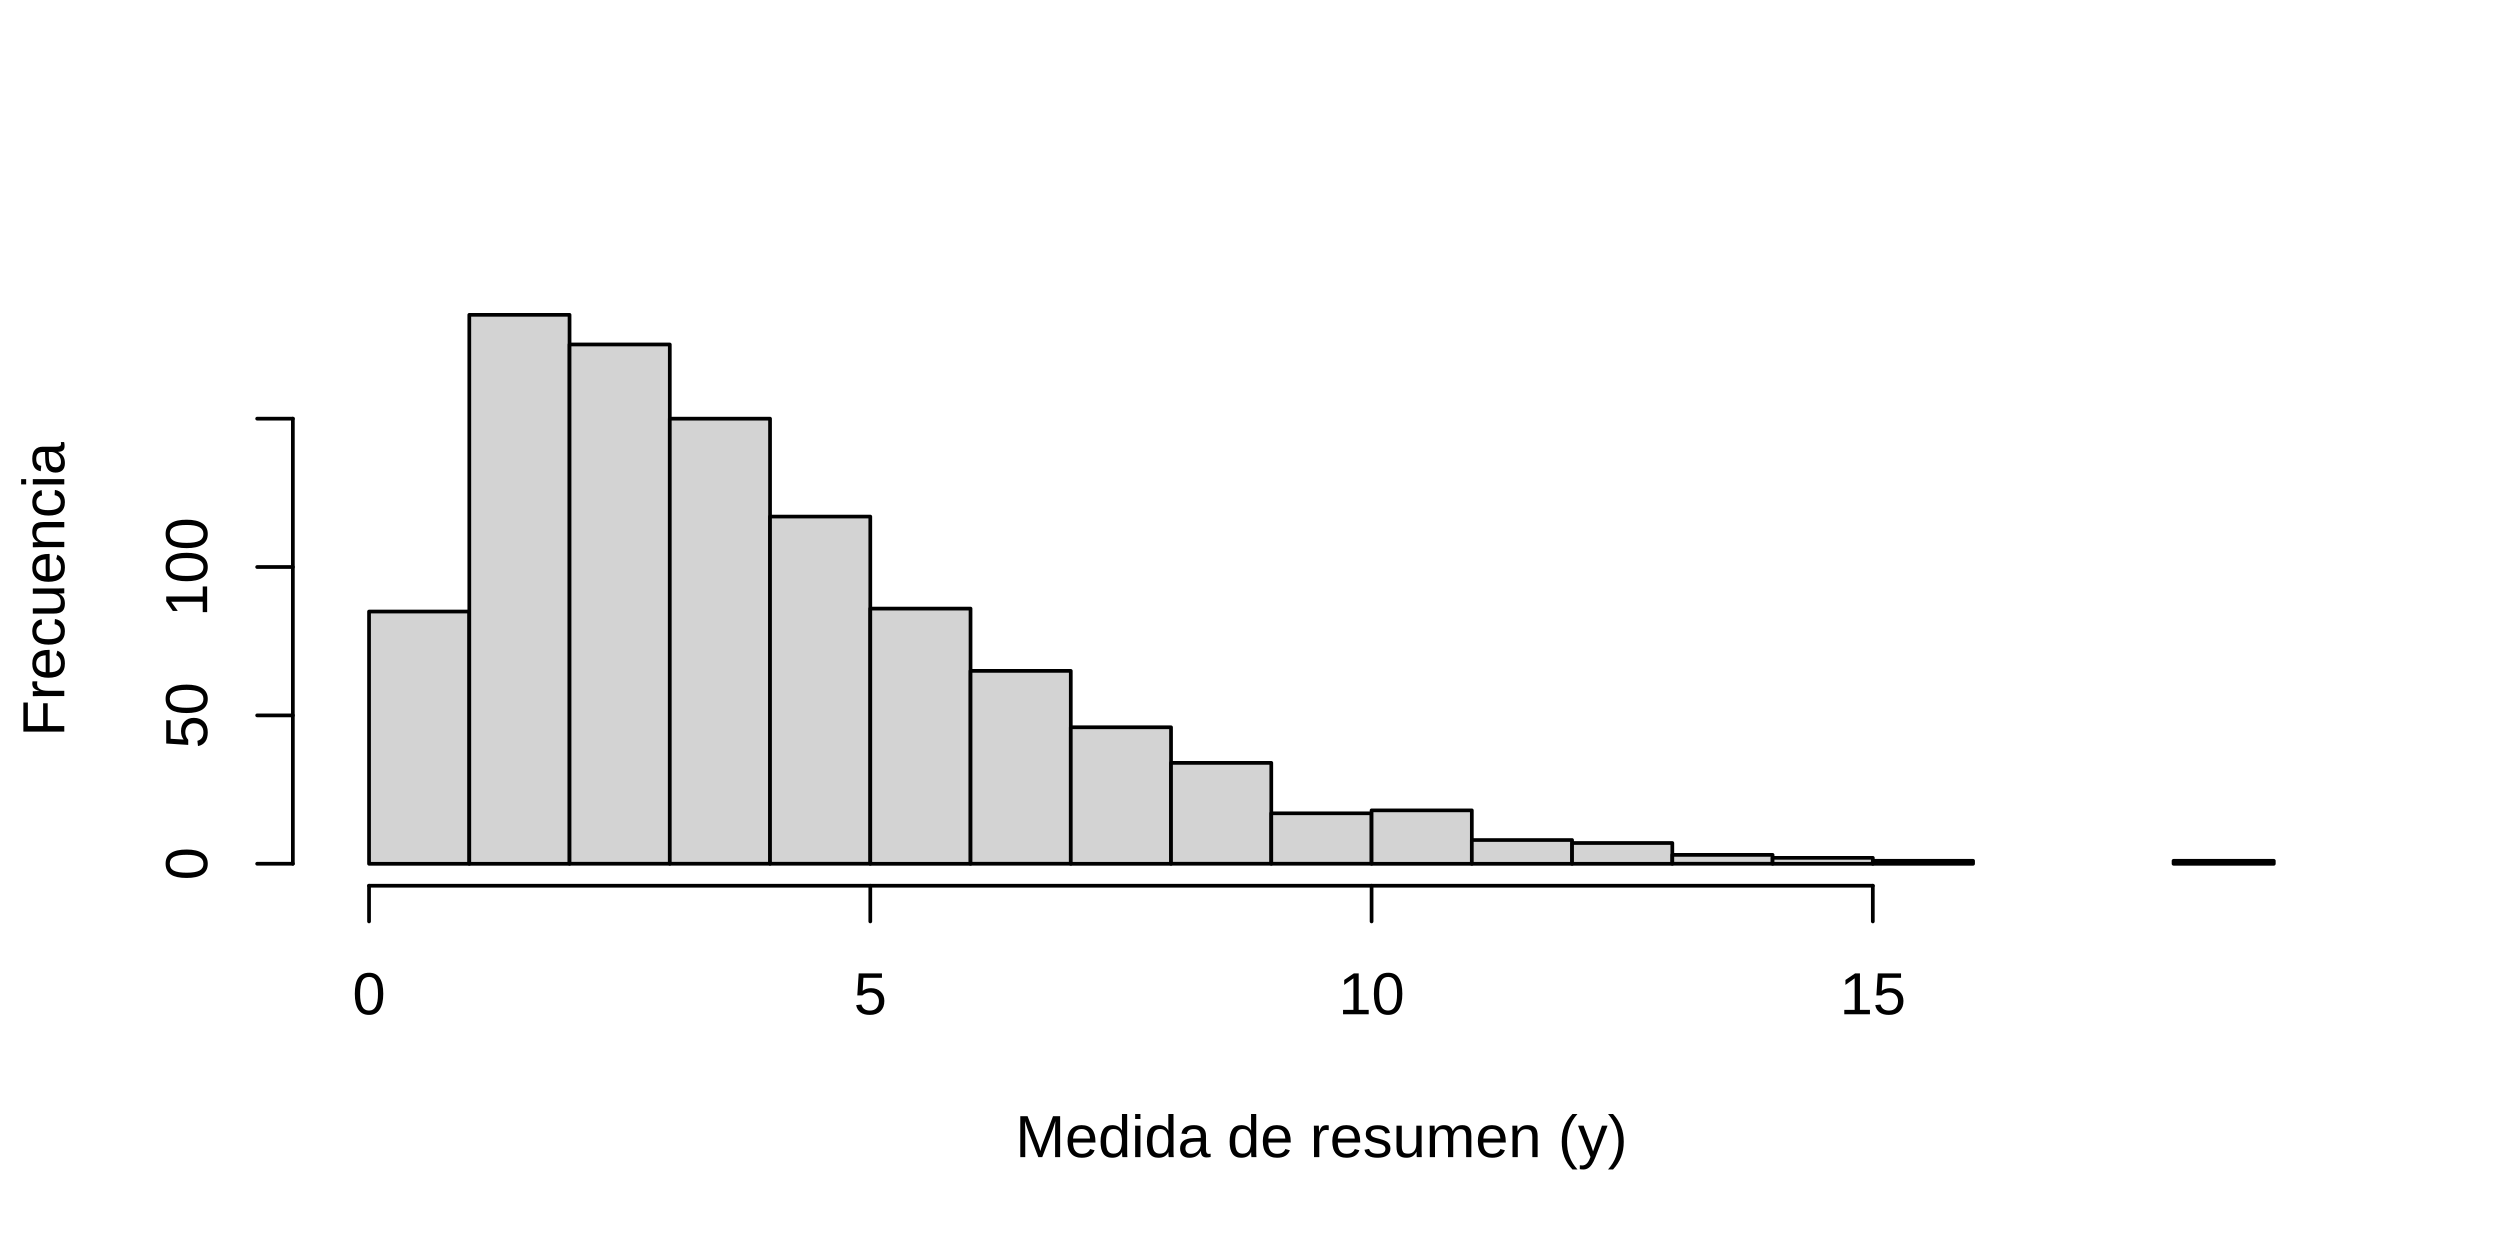
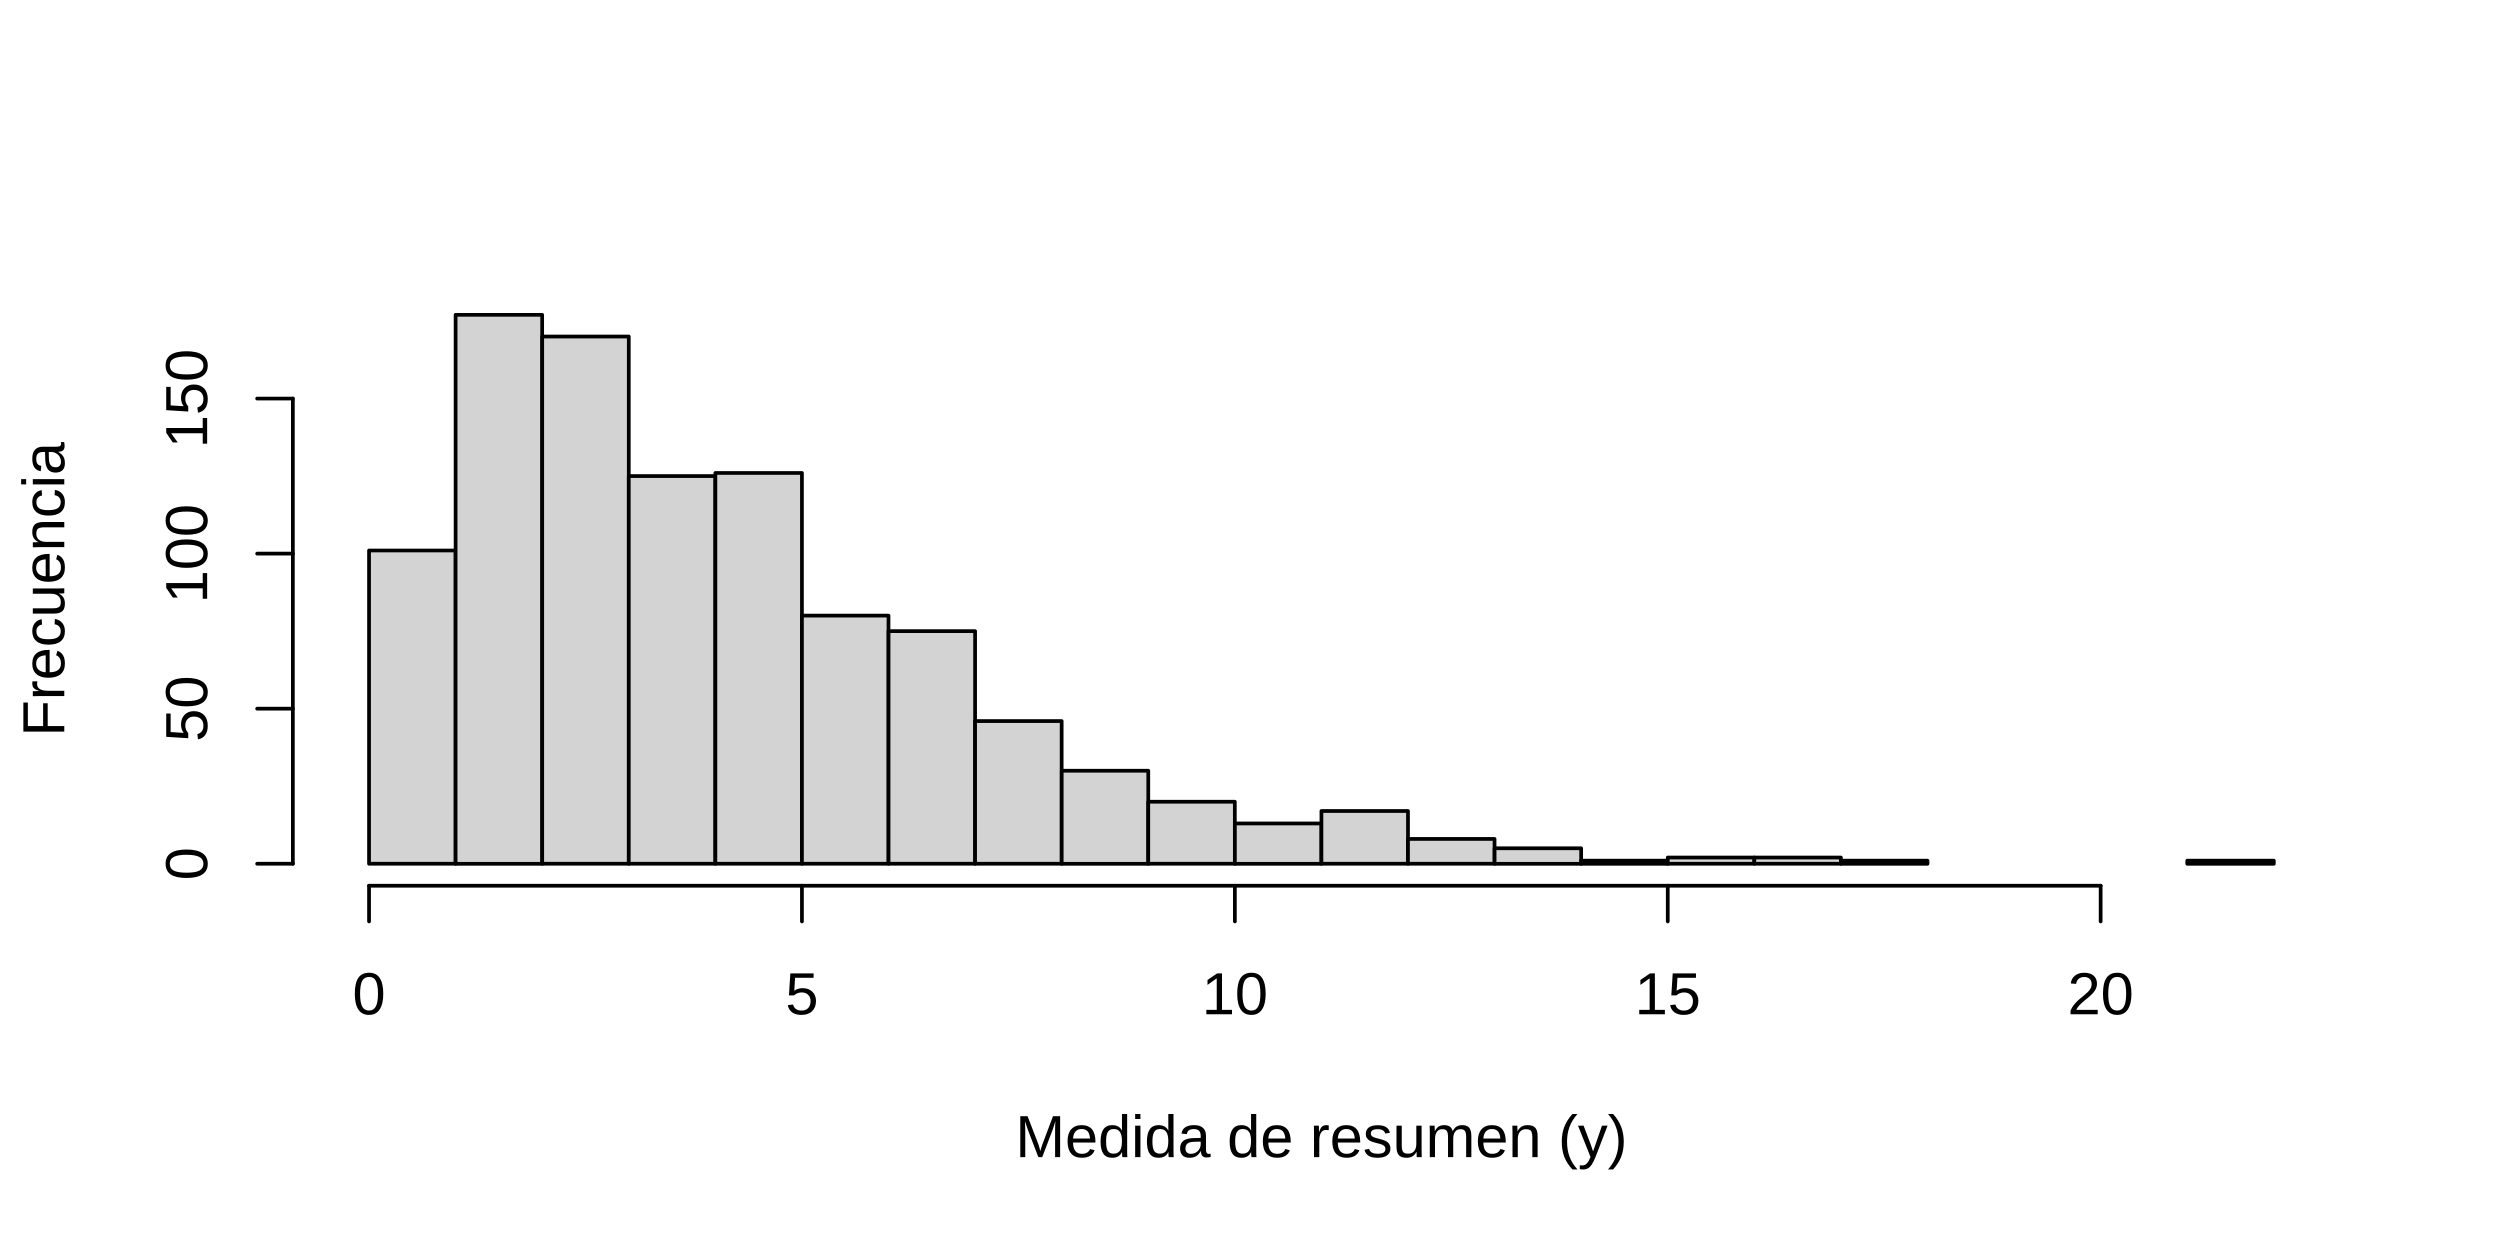
<svg xmlns="http://www.w3.org/2000/svg" class="svglite" width="504.00pt" height="252.00pt" viewBox="0 0 504.00 252.00">
  <defs>
    <style type="text/css">
    .svglite line, .svglite polyline, .svglite polygon, .svglite path, .svglite rect, .svglite circle {
      fill: none;
      stroke: #000000;
      stroke-linecap: round;
      stroke-linejoin: round;
      stroke-miterlimit: 10.00;
    }
  </style>
  </defs>
  <rect width="100%" height="100%" style="stroke: none; fill: #FFFFFF;" />
  <defs>
    <clipPath id="cpMC4wMHw1MDQuMDB8MC4wMHwyNTIuMDA=">
      <rect x="0.00" y="0.00" width="504.00" height="252.00" />
    </clipPath>
  </defs>
  <g clip-path="url(#cpMC4wMHw1MDQuMDB8MC4wMHwyNTIuMDA=)">
    <text x="266.40" y="233.28" text-anchor="middle" style="font-size: 12.00px; font-family: Arial;" textLength="123.38px" lengthAdjust="spacingAndGlyphs">Medida de resumen (y)</text>
    <text transform="translate(12.96,118.80) rotate(-90)" text-anchor="middle" style="font-size: 12.00px; font-family: Arial;" textLength="59.36px" lengthAdjust="spacingAndGlyphs">Frecuencia</text>
-     <line x1="74.40" y1="178.56" x2="377.56" y2="178.56" style="stroke-width: 0.75;" />
+     <line x1="74.40" y1="178.56" x2="423.49" y2="178.56" style="stroke-width: 0.75;" />
    <line x1="74.40" y1="178.56" x2="74.40" y2="185.76" style="stroke-width: 0.75;" />
-     <line x1="175.45" y1="178.56" x2="175.45" y2="185.76" style="stroke-width: 0.75;" />
-     <line x1="276.51" y1="178.56" x2="276.51" y2="185.76" style="stroke-width: 0.75;" />
-     <line x1="377.56" y1="178.56" x2="377.56" y2="185.76" style="stroke-width: 0.75;" />
+     <line x1="161.67" y1="178.56" x2="161.67" y2="185.76" style="stroke-width: 0.75;" />
+     <line x1="248.95" y1="178.56" x2="248.95" y2="185.76" style="stroke-width: 0.75;" />
+     <line x1="336.22" y1="178.56" x2="336.22" y2="185.76" style="stroke-width: 0.75;" />
+     <line x1="423.49" y1="178.56" x2="423.49" y2="185.76" style="stroke-width: 0.75;" />
    <text x="74.40" y="204.48" text-anchor="middle" style="font-size: 12.00px; font-family: Arial;" textLength="6.67px" lengthAdjust="spacingAndGlyphs">0</text>
-     <text x="175.45" y="204.48" text-anchor="middle" style="font-size: 12.00px; font-family: Arial;" textLength="6.67px" lengthAdjust="spacingAndGlyphs">5</text>
-     <text x="276.51" y="204.48" text-anchor="middle" style="font-size: 12.00px; font-family: Arial;" textLength="13.35px" lengthAdjust="spacingAndGlyphs">10</text>
-     <text x="377.56" y="204.48" text-anchor="middle" style="font-size: 12.00px; font-family: Arial;" textLength="13.35px" lengthAdjust="spacingAndGlyphs">15</text>
-     <line x1="59.04" y1="174.13" x2="59.04" y2="84.40" style="stroke-width: 0.75;" />
+     <text x="161.67" y="204.48" text-anchor="middle" style="font-size: 12.00px; font-family: Arial;" textLength="6.67px" lengthAdjust="spacingAndGlyphs">5</text>
+     <text x="248.95" y="204.48" text-anchor="middle" style="font-size: 12.00px; font-family: Arial;" textLength="13.35px" lengthAdjust="spacingAndGlyphs">10</text>
+     <text x="336.22" y="204.48" text-anchor="middle" style="font-size: 12.00px; font-family: Arial;" textLength="13.35px" lengthAdjust="spacingAndGlyphs">15</text>
+     <text x="423.49" y="204.48" text-anchor="middle" style="font-size: 12.00px; font-family: Arial;" textLength="13.35px" lengthAdjust="spacingAndGlyphs">20</text>
+     <line x1="59.04" y1="174.13" x2="59.04" y2="80.35" style="stroke-width: 0.75;" />
    <line x1="59.04" y1="174.13" x2="51.84" y2="174.13" style="stroke-width: 0.75;" />
-     <line x1="59.04" y1="144.22" x2="51.84" y2="144.22" style="stroke-width: 0.75;" />
-     <line x1="59.04" y1="114.31" x2="51.84" y2="114.31" style="stroke-width: 0.75;" />
-     <line x1="59.04" y1="84.40" x2="51.84" y2="84.40" style="stroke-width: 0.75;" />
+     <line x1="59.04" y1="142.87" x2="51.84" y2="142.87" style="stroke-width: 0.75;" />
+     <line x1="59.04" y1="111.61" x2="51.84" y2="111.61" style="stroke-width: 0.75;" />
+     <line x1="59.04" y1="80.35" x2="51.84" y2="80.35" style="stroke-width: 0.75;" />
    <text transform="translate(41.76,174.13) rotate(-90)" text-anchor="middle" style="font-size: 12.00px; font-family: Arial;" textLength="6.67px" lengthAdjust="spacingAndGlyphs">0</text>
-     <text transform="translate(41.76,144.22) rotate(-90)" text-anchor="middle" style="font-size: 12.00px; font-family: Arial;" textLength="13.35px" lengthAdjust="spacingAndGlyphs">50</text>
-     <text transform="translate(41.76,114.31) rotate(-90)" text-anchor="middle" style="font-size: 12.00px; font-family: Arial;" textLength="20.02px" lengthAdjust="spacingAndGlyphs">100</text>
+     <text transform="translate(41.76,142.87) rotate(-90)" text-anchor="middle" style="font-size: 12.00px; font-family: Arial;" textLength="13.35px" lengthAdjust="spacingAndGlyphs">50</text>
+     <text transform="translate(41.76,111.61) rotate(-90)" text-anchor="middle" style="font-size: 12.00px; font-family: Arial;" textLength="20.02px" lengthAdjust="spacingAndGlyphs">100</text>
+     <text transform="translate(41.76,80.35) rotate(-90)" text-anchor="middle" style="font-size: 12.00px; font-family: Arial;" textLength="20.02px" lengthAdjust="spacingAndGlyphs">150</text>
  </g>
  <defs>
    <clipPath id="cpNTkuMDR8NDczLjc2fDU5LjA0fDE3OC41Ng==">
      <rect x="59.04" y="59.04" width="414.72" height="119.52" />
    </clipPath>
  </defs>
  <g clip-path="url(#cpNTkuMDR8NDczLjc2fDU5LjA0fDE3OC41Ng==)">
-     <rect x="74.40" y="123.29" width="20.21" height="50.85" style="stroke-width: 0.75; fill: #D3D3D3;" />
-     <rect x="94.61" y="63.47" width="20.21" height="110.67" style="stroke-width: 0.75; fill: #D3D3D3;" />
-     <rect x="114.82" y="69.45" width="20.21" height="104.68" style="stroke-width: 0.75; fill: #D3D3D3;" />
-     <rect x="135.03" y="84.40" width="20.21" height="89.73" style="stroke-width: 0.75; fill: #D3D3D3;" />
-     <rect x="155.24" y="104.14" width="20.21" height="69.99" style="stroke-width: 0.75; fill: #D3D3D3;" />
-     <rect x="175.45" y="122.69" width="20.21" height="51.45" style="stroke-width: 0.75; fill: #D3D3D3;" />
-     <rect x="195.66" y="135.25" width="20.21" height="38.88" style="stroke-width: 0.75; fill: #D3D3D3;" />
-     <rect x="215.87" y="146.62" width="20.21" height="27.52" style="stroke-width: 0.75; fill: #D3D3D3;" />
-     <rect x="236.08" y="153.79" width="20.21" height="20.34" style="stroke-width: 0.75; fill: #D3D3D3;" />
-     <rect x="256.29" y="163.96" width="20.21" height="10.17" style="stroke-width: 0.75; fill: #D3D3D3;" />
-     <rect x="276.51" y="163.37" width="20.21" height="10.77" style="stroke-width: 0.75; fill: #D3D3D3;" />
-     <rect x="296.72" y="169.35" width="20.21" height="4.79" style="stroke-width: 0.75; fill: #D3D3D3;" />
-     <rect x="316.93" y="169.95" width="20.21" height="4.19" style="stroke-width: 0.75; fill: #D3D3D3;" />
-     <rect x="337.14" y="172.34" width="20.21" height="1.79" style="stroke-width: 0.75; fill: #D3D3D3;" />
-     <rect x="357.35" y="172.94" width="20.21" height="1.20" style="stroke-width: 0.75; fill: #D3D3D3;" />
-     <rect x="377.56" y="173.54" width="20.21" height="0.60" style="stroke-width: 0.75; fill: #D3D3D3;" />
-     <rect x="397.77" y="174.13" width="20.21" height="0.00" style="stroke-width: 0.75; fill: #D3D3D3;" />
-     <rect x="417.98" y="174.13" width="20.21" height="0.00" style="stroke-width: 0.75; fill: #D3D3D3;" />
-     <rect x="438.19" y="173.54" width="20.21" height="0.60" style="stroke-width: 0.75; fill: #D3D3D3;" />
+     <rect x="74.40" y="110.98" width="17.45" height="63.15" style="stroke-width: 0.75; fill: #D3D3D3;" />
+     <rect x="91.85" y="63.47" width="17.45" height="110.67" style="stroke-width: 0.75; fill: #D3D3D3;" />
+     <rect x="109.31" y="67.84" width="17.45" height="106.29" style="stroke-width: 0.75; fill: #D3D3D3;" />
+     <rect x="126.76" y="95.98" width="17.45" height="78.15" style="stroke-width: 0.75; fill: #D3D3D3;" />
+     <rect x="144.22" y="95.35" width="17.45" height="78.78" style="stroke-width: 0.75; fill: #D3D3D3;" />
+     <rect x="161.67" y="124.11" width="17.45" height="50.02" style="stroke-width: 0.75; fill: #D3D3D3;" />
+     <rect x="179.13" y="127.24" width="17.45" height="46.89" style="stroke-width: 0.75; fill: #D3D3D3;" />
+     <rect x="196.58" y="145.37" width="17.45" height="28.76" style="stroke-width: 0.75; fill: #D3D3D3;" />
+     <rect x="214.04" y="155.38" width="17.45" height="18.76" style="stroke-width: 0.75; fill: #D3D3D3;" />
+     <rect x="231.49" y="161.63" width="17.45" height="12.50" style="stroke-width: 0.75; fill: #D3D3D3;" />
+     <rect x="248.95" y="166.01" width="17.45" height="8.13" style="stroke-width: 0.75; fill: #D3D3D3;" />
+     <rect x="266.40" y="163.50" width="17.45" height="10.63" style="stroke-width: 0.75; fill: #D3D3D3;" />
+     <rect x="283.85" y="169.13" width="17.45" height="5.00" style="stroke-width: 0.75; fill: #D3D3D3;" />
+     <rect x="301.31" y="171.01" width="17.45" height="3.13" style="stroke-width: 0.75; fill: #D3D3D3;" />
+     <rect x="318.76" y="173.51" width="17.45" height="0.63" style="stroke-width: 0.75; fill: #D3D3D3;" />
+     <rect x="336.22" y="172.88" width="17.45" height="1.25" style="stroke-width: 0.75; fill: #D3D3D3;" />
+     <rect x="353.67" y="172.88" width="17.45" height="1.25" style="stroke-width: 0.75; fill: #D3D3D3;" />
+     <rect x="371.13" y="173.51" width="17.45" height="0.63" style="stroke-width: 0.75; fill: #D3D3D3;" />
+     <rect x="388.58" y="174.13" width="17.45" height="0.00" style="stroke-width: 0.75; fill: #D3D3D3;" />
+     <rect x="406.04" y="174.13" width="17.45" height="0.00" style="stroke-width: 0.75; fill: #D3D3D3;" />
+     <rect x="423.49" y="174.13" width="17.45" height="0.00" style="stroke-width: 0.75; fill: #D3D3D3;" />
+     <rect x="440.95" y="173.51" width="17.45" height="0.63" style="stroke-width: 0.75; fill: #D3D3D3;" />
  </g>
</svg>
